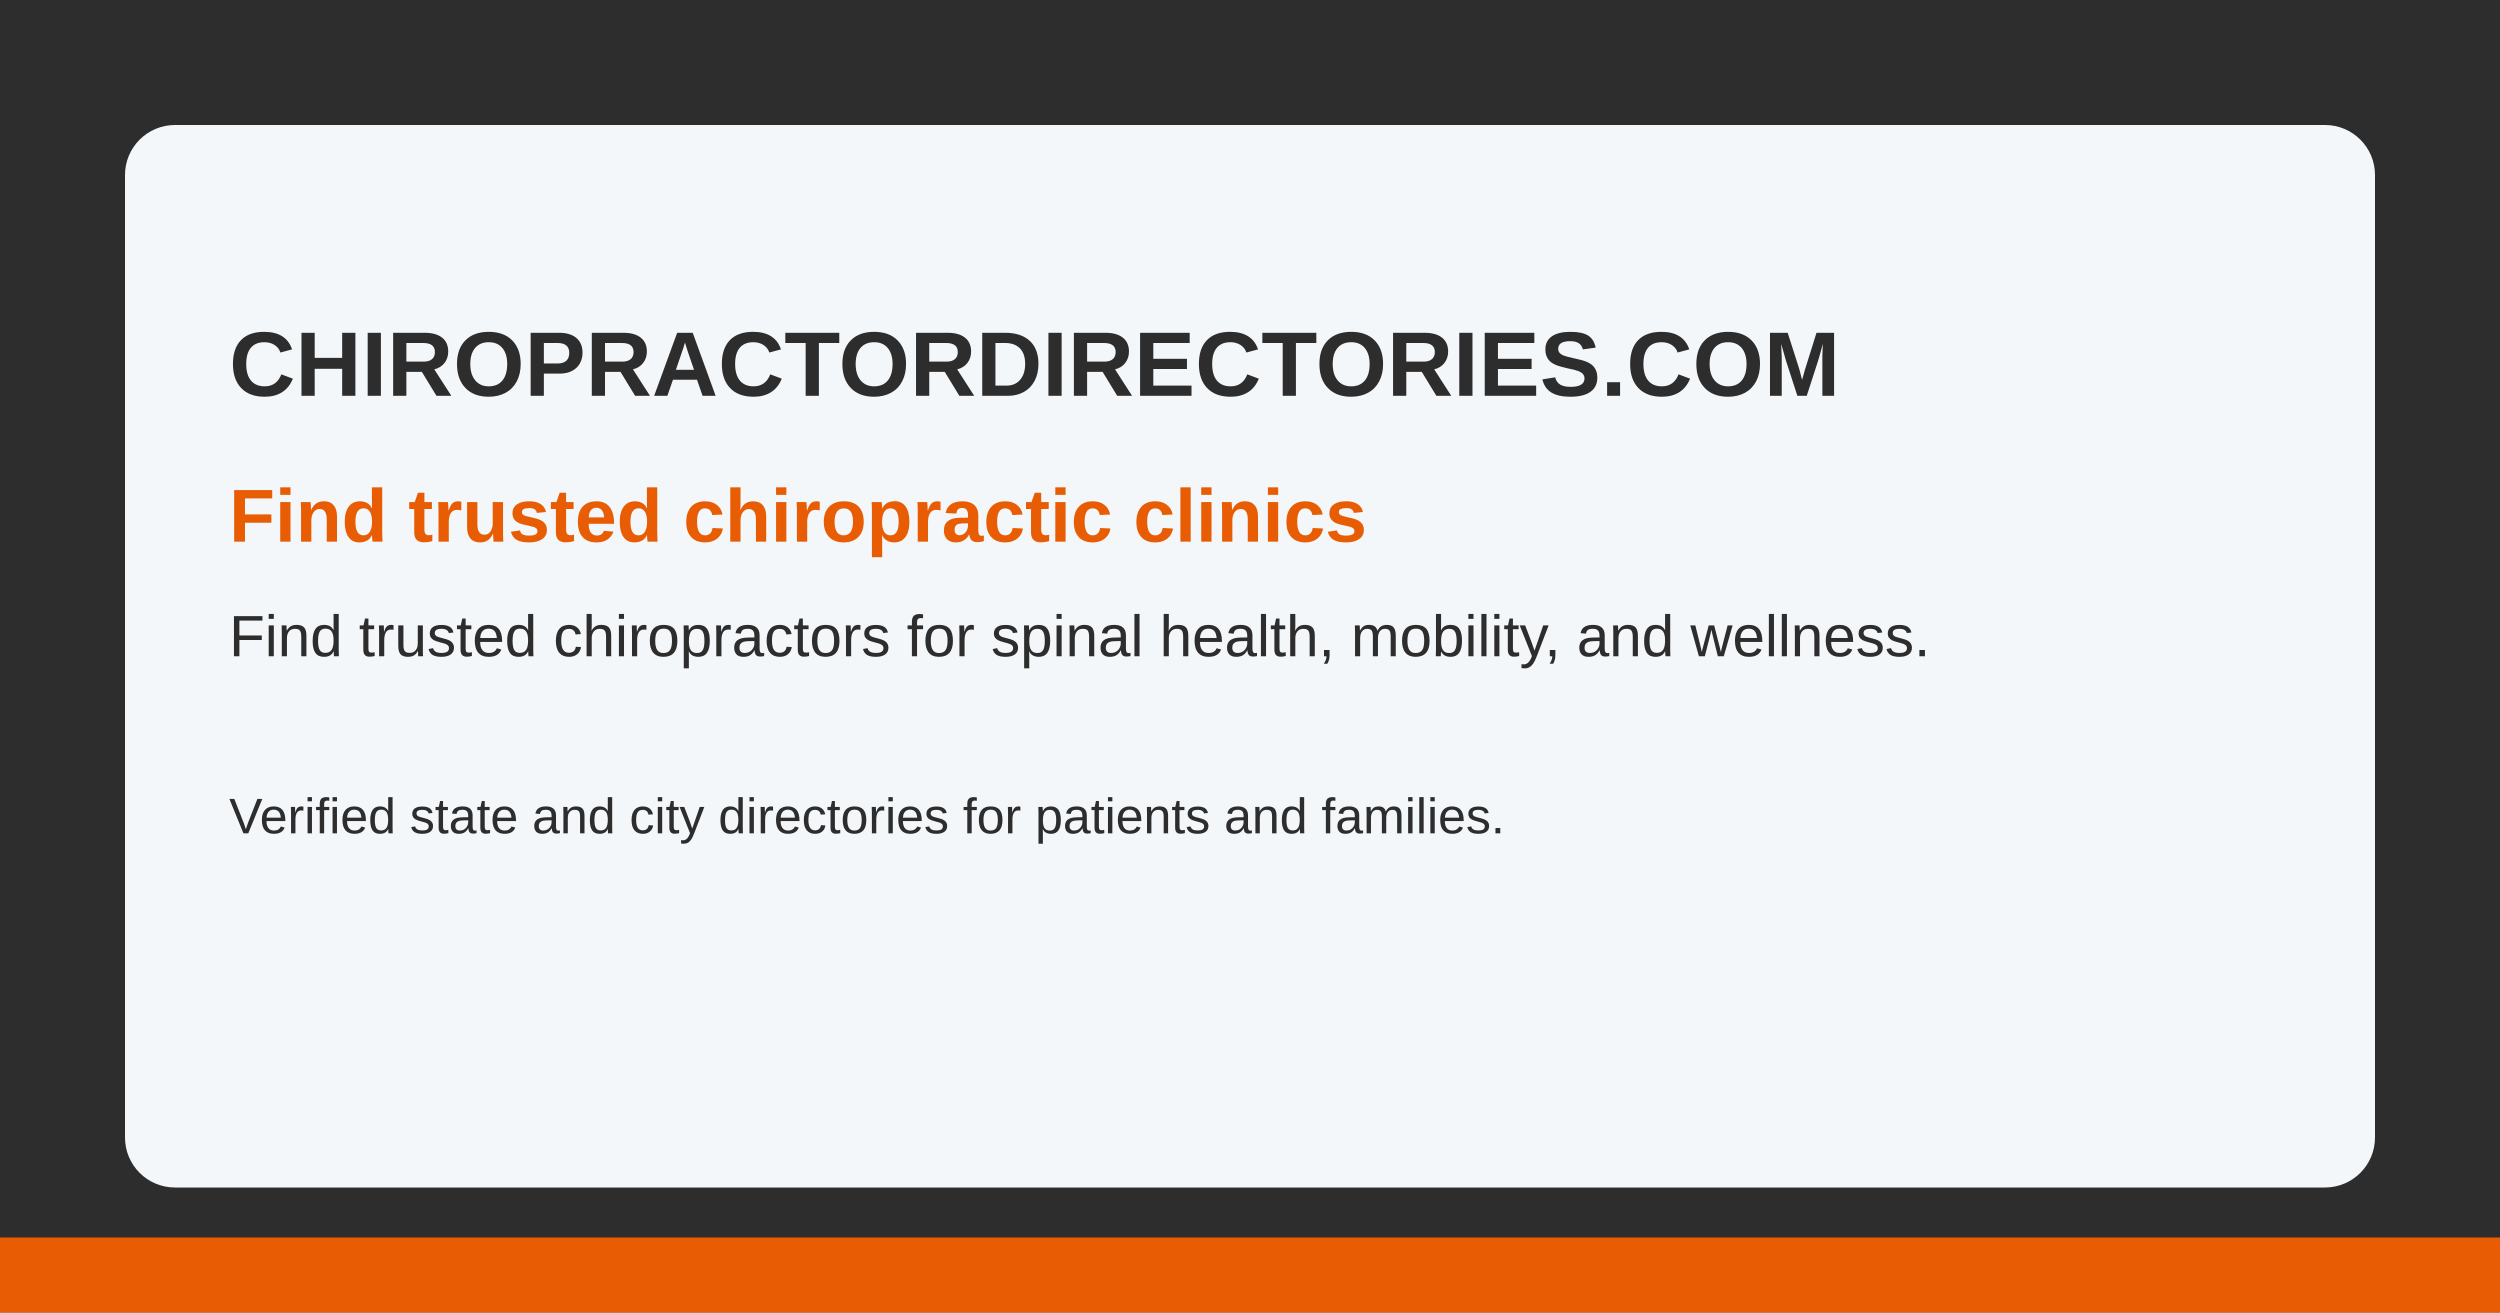
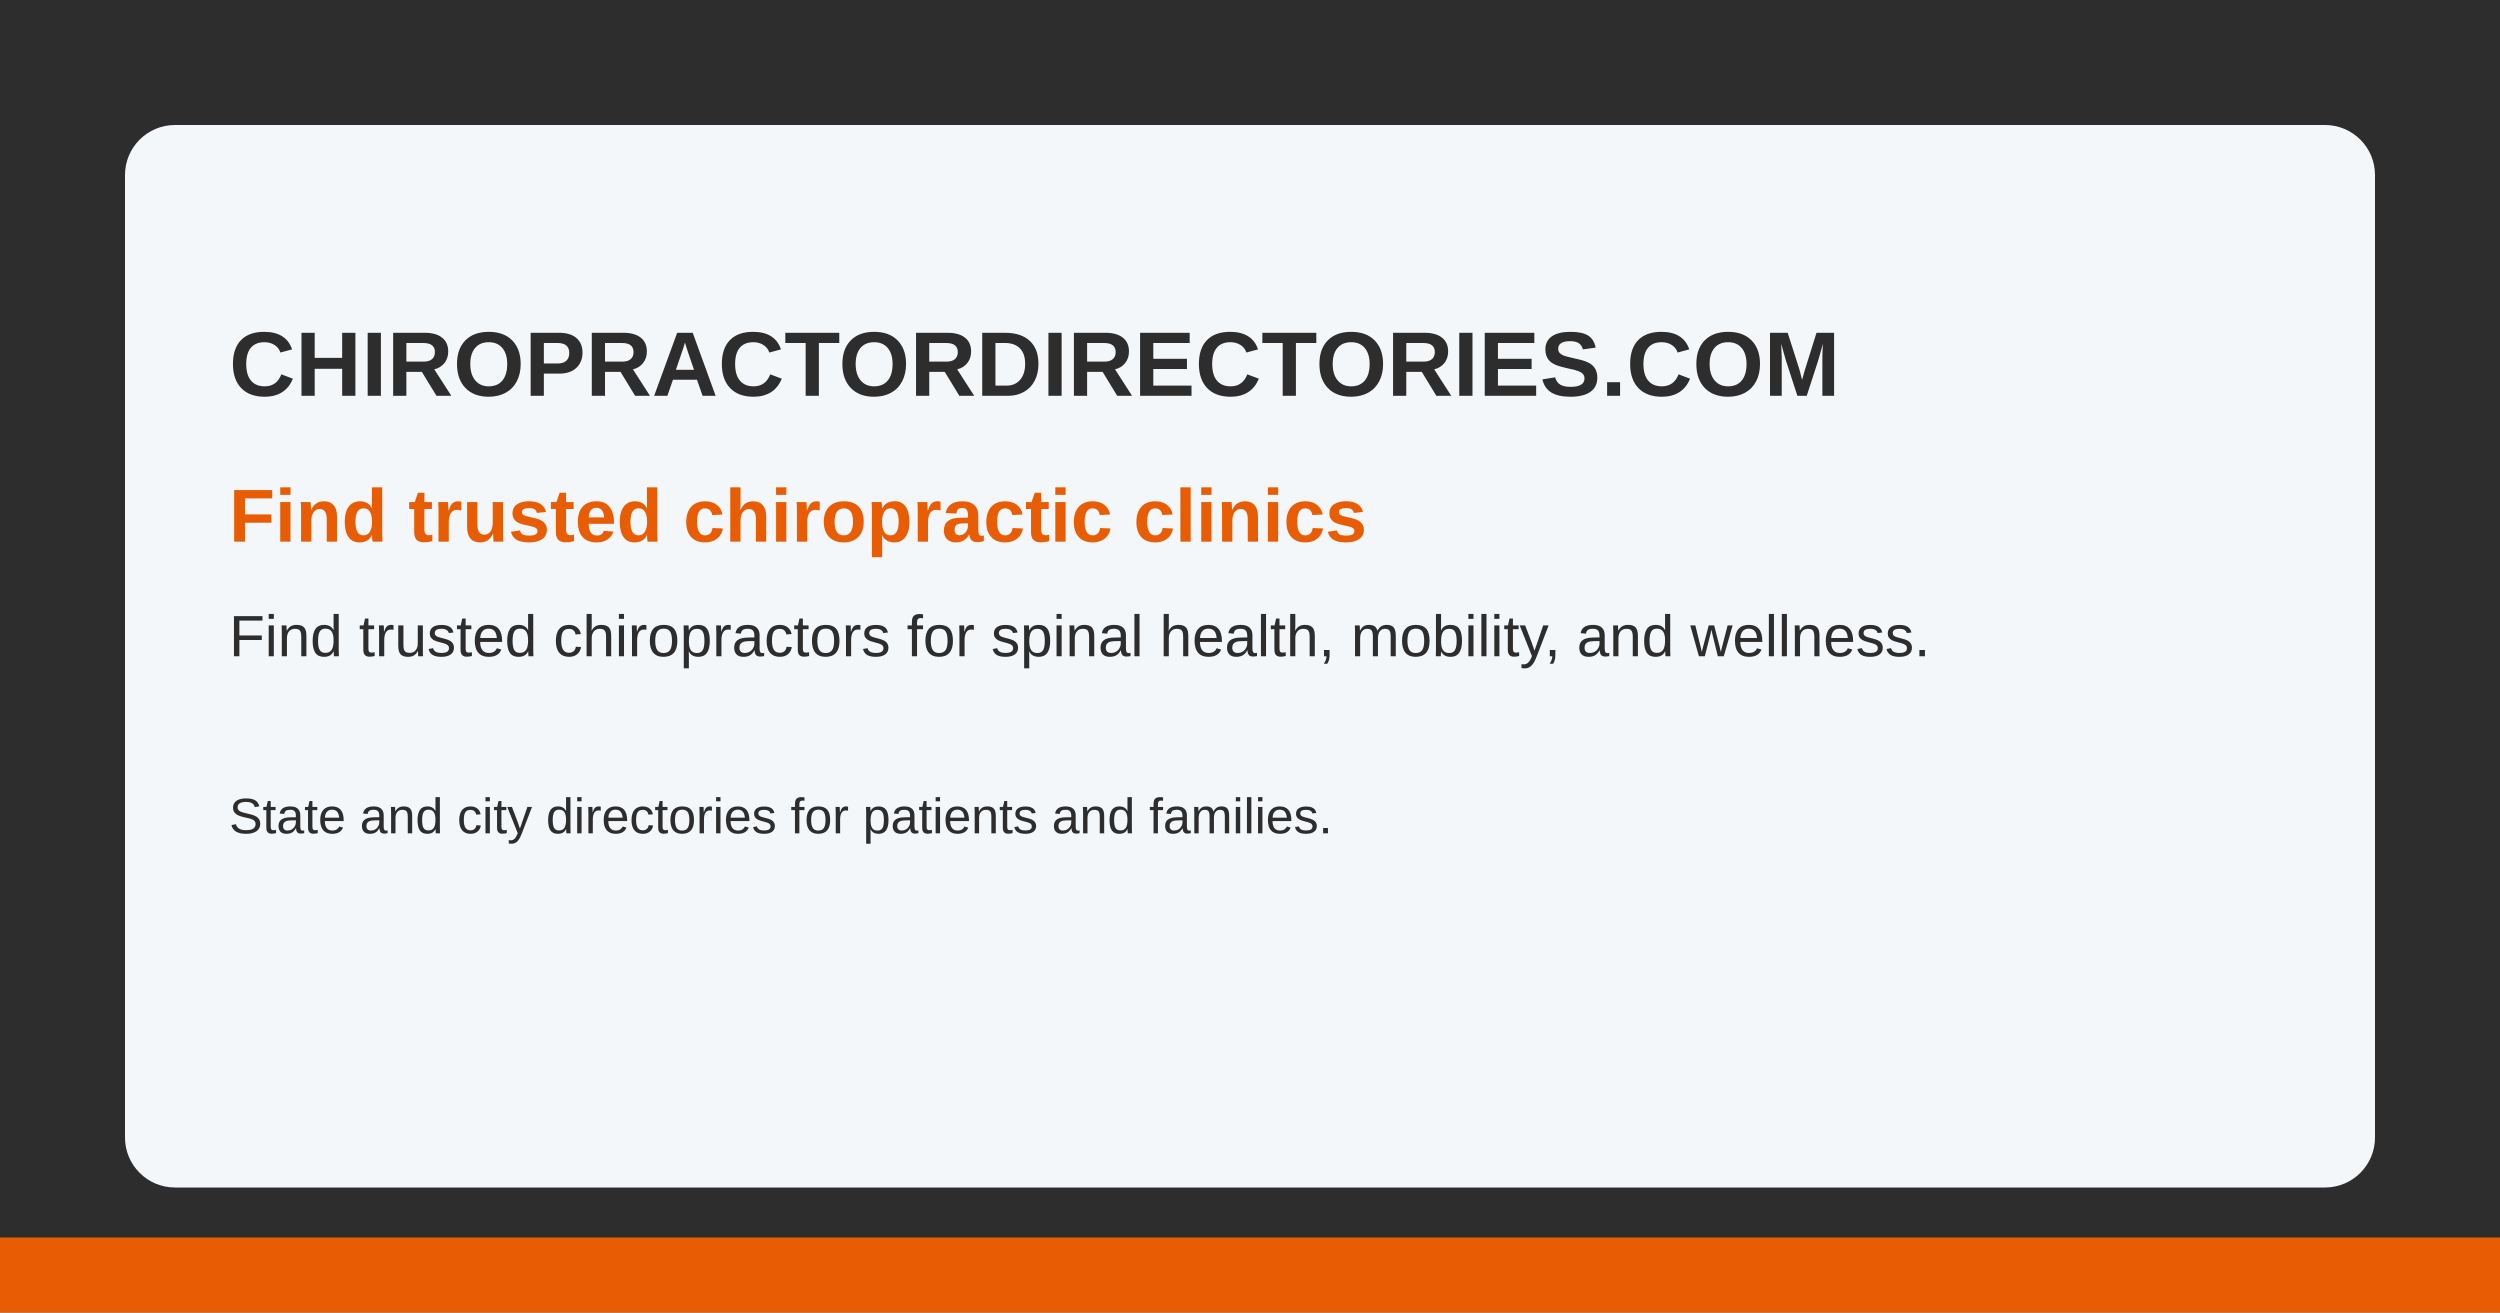
<svg xmlns="http://www.w3.org/2000/svg" width="1200" height="630" viewBox="0 0 1200 630" fill="none">
  <rect width="1200" height="630" fill="#2d2d2d" />
  <rect x="0" y="594" width="1200" height="36" fill="#e85d04" />
  <rect x="60" y="60" width="1080" height="510" rx="24" fill="#F4F7FA" />
  <text x="110" y="190" fill="#2d2d2d" font-family="Arial, Helvetica, sans-serif" font-size="44" font-weight="700">
    CHIROPRACTORDIRECTORIES.COM
  </text>
  <text x="110" y="260" fill="#e85d04" font-family="Arial, Helvetica, sans-serif" font-size="36" font-weight="700">
    Find trusted chiropractic clinics
  </text>
  <text x="110" y="315" fill="#2d2d2d" font-family="Arial, Helvetica, sans-serif" font-size="28" font-weight="500">
    Find trusted chiropractors for spinal health, mobility, and wellness.
  </text>
  <text x="110" y="400" fill="#2d2d2d" font-family="Arial, Helvetica, sans-serif" font-size="24" font-weight="500">
-     Verified state and city directories for patients and families.
+     State and city directories for patients and families.
  </text>
</svg>
